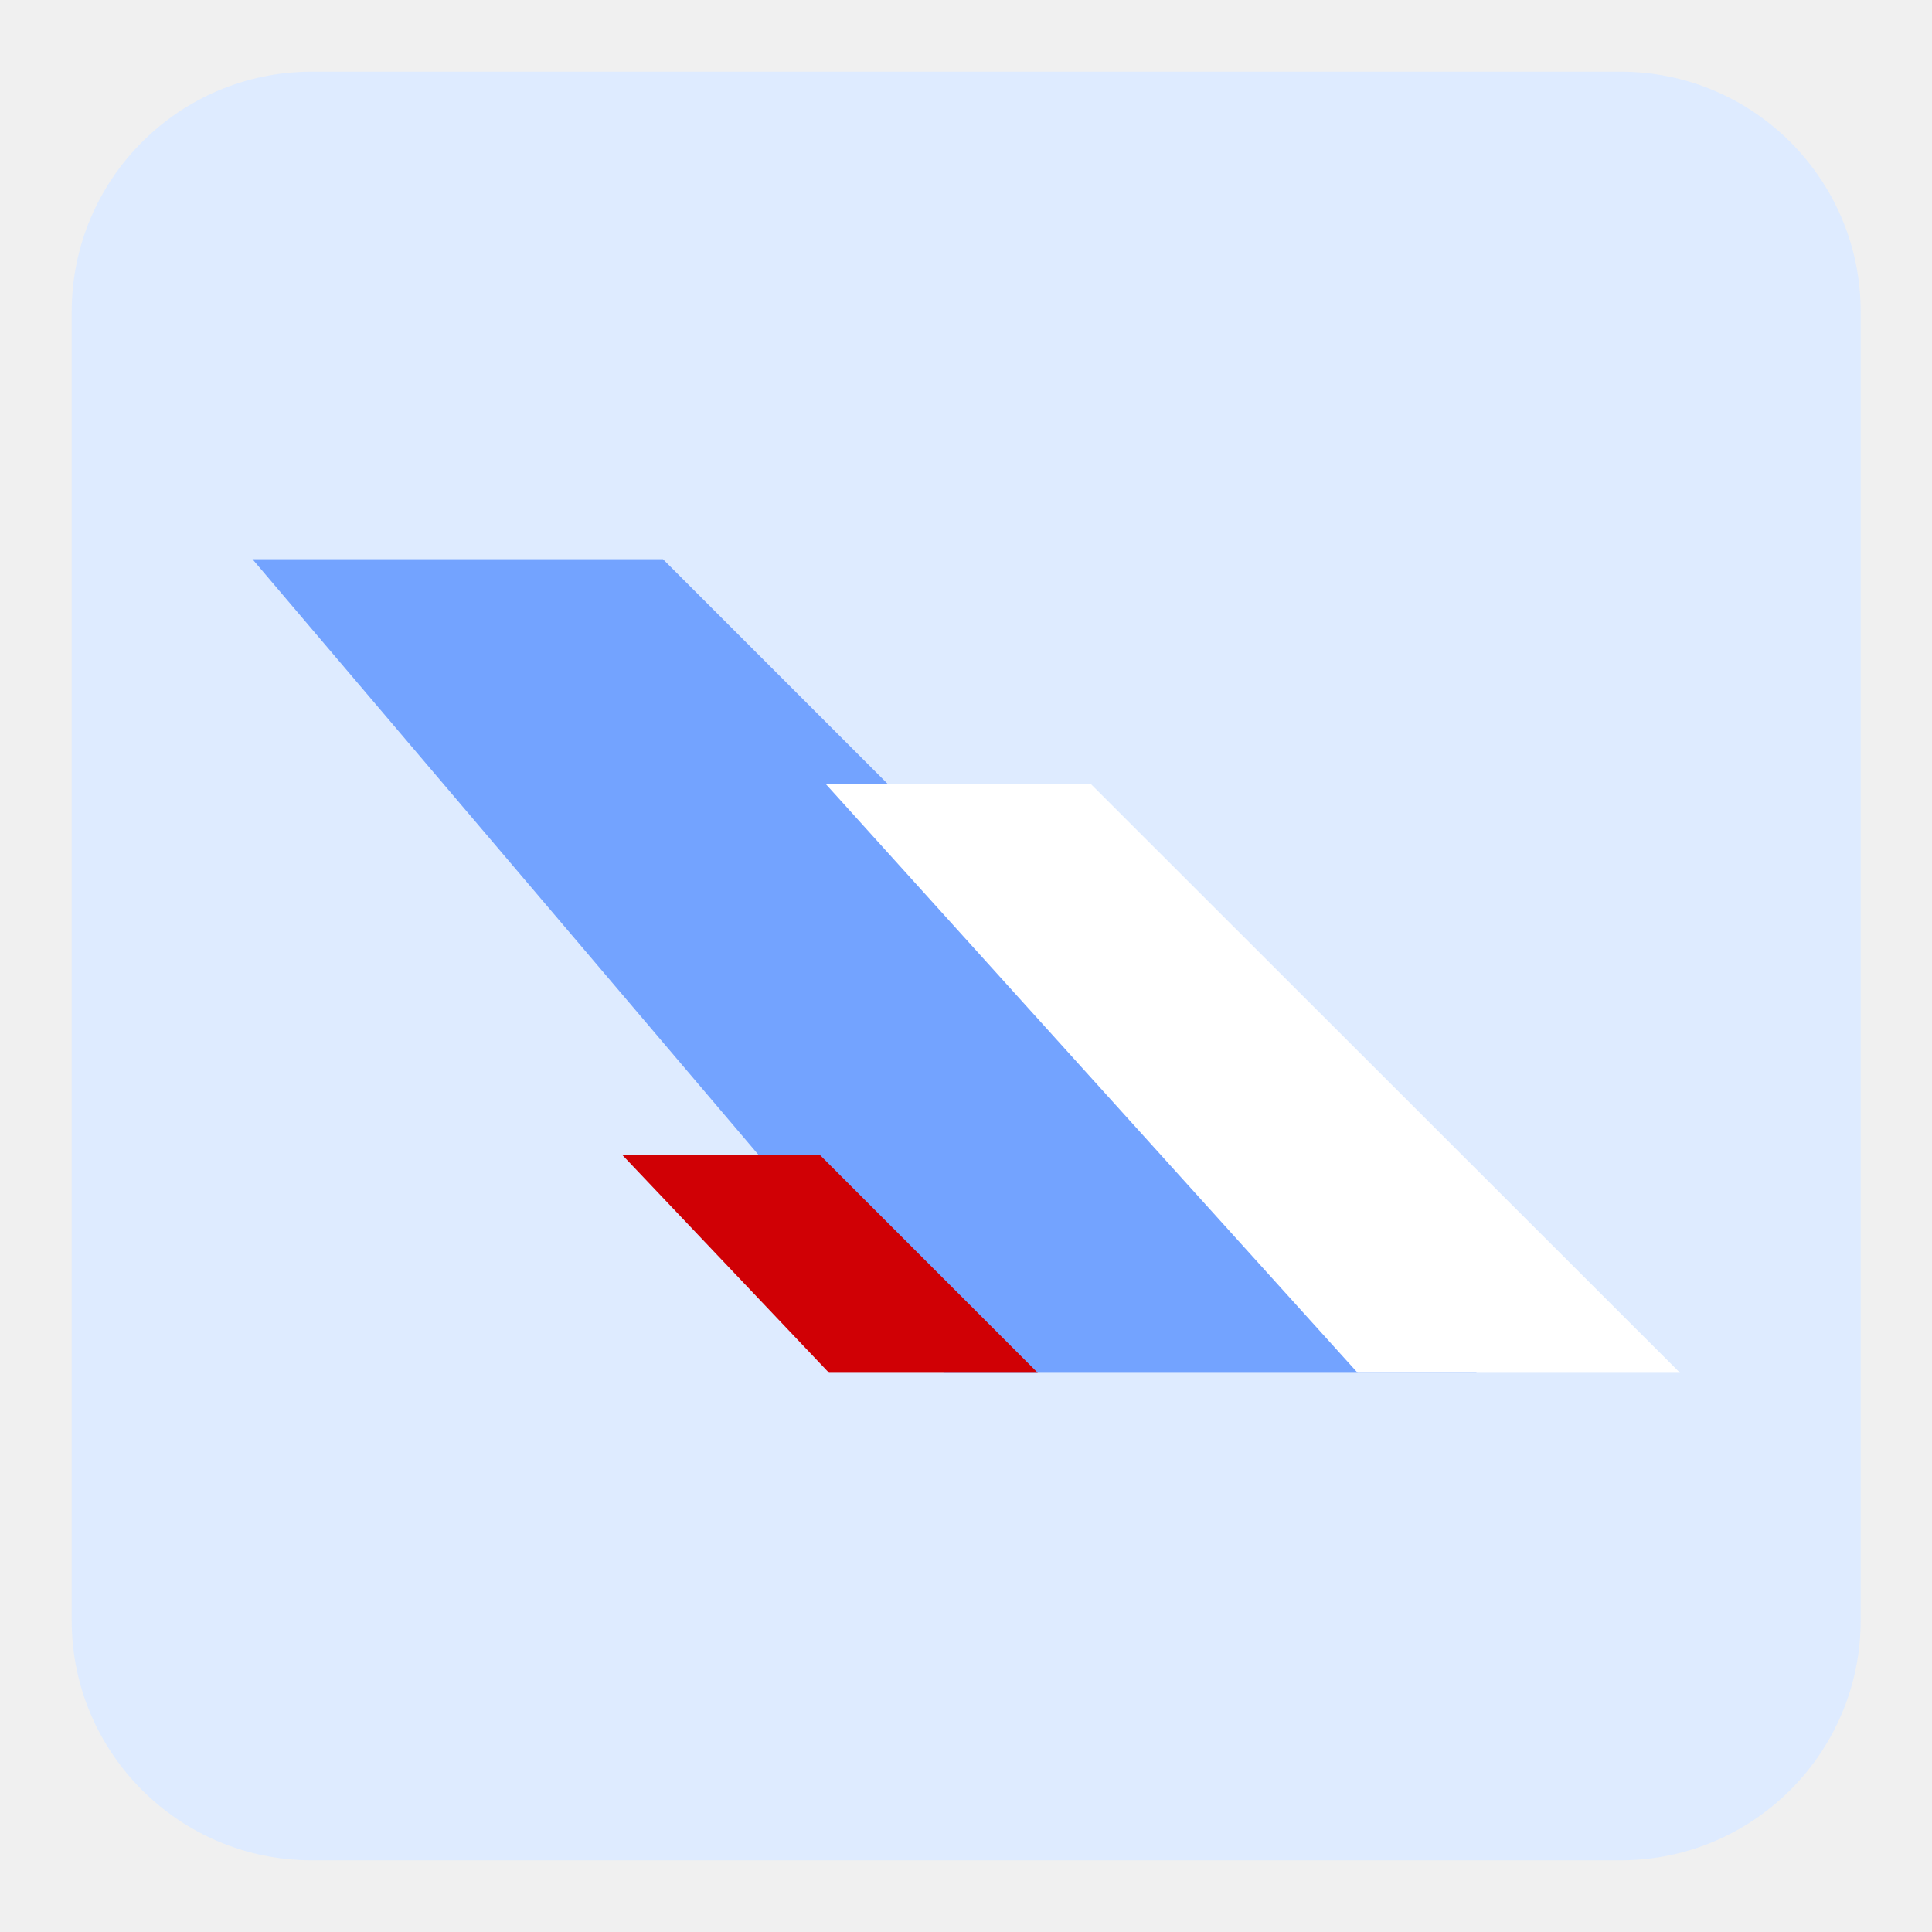
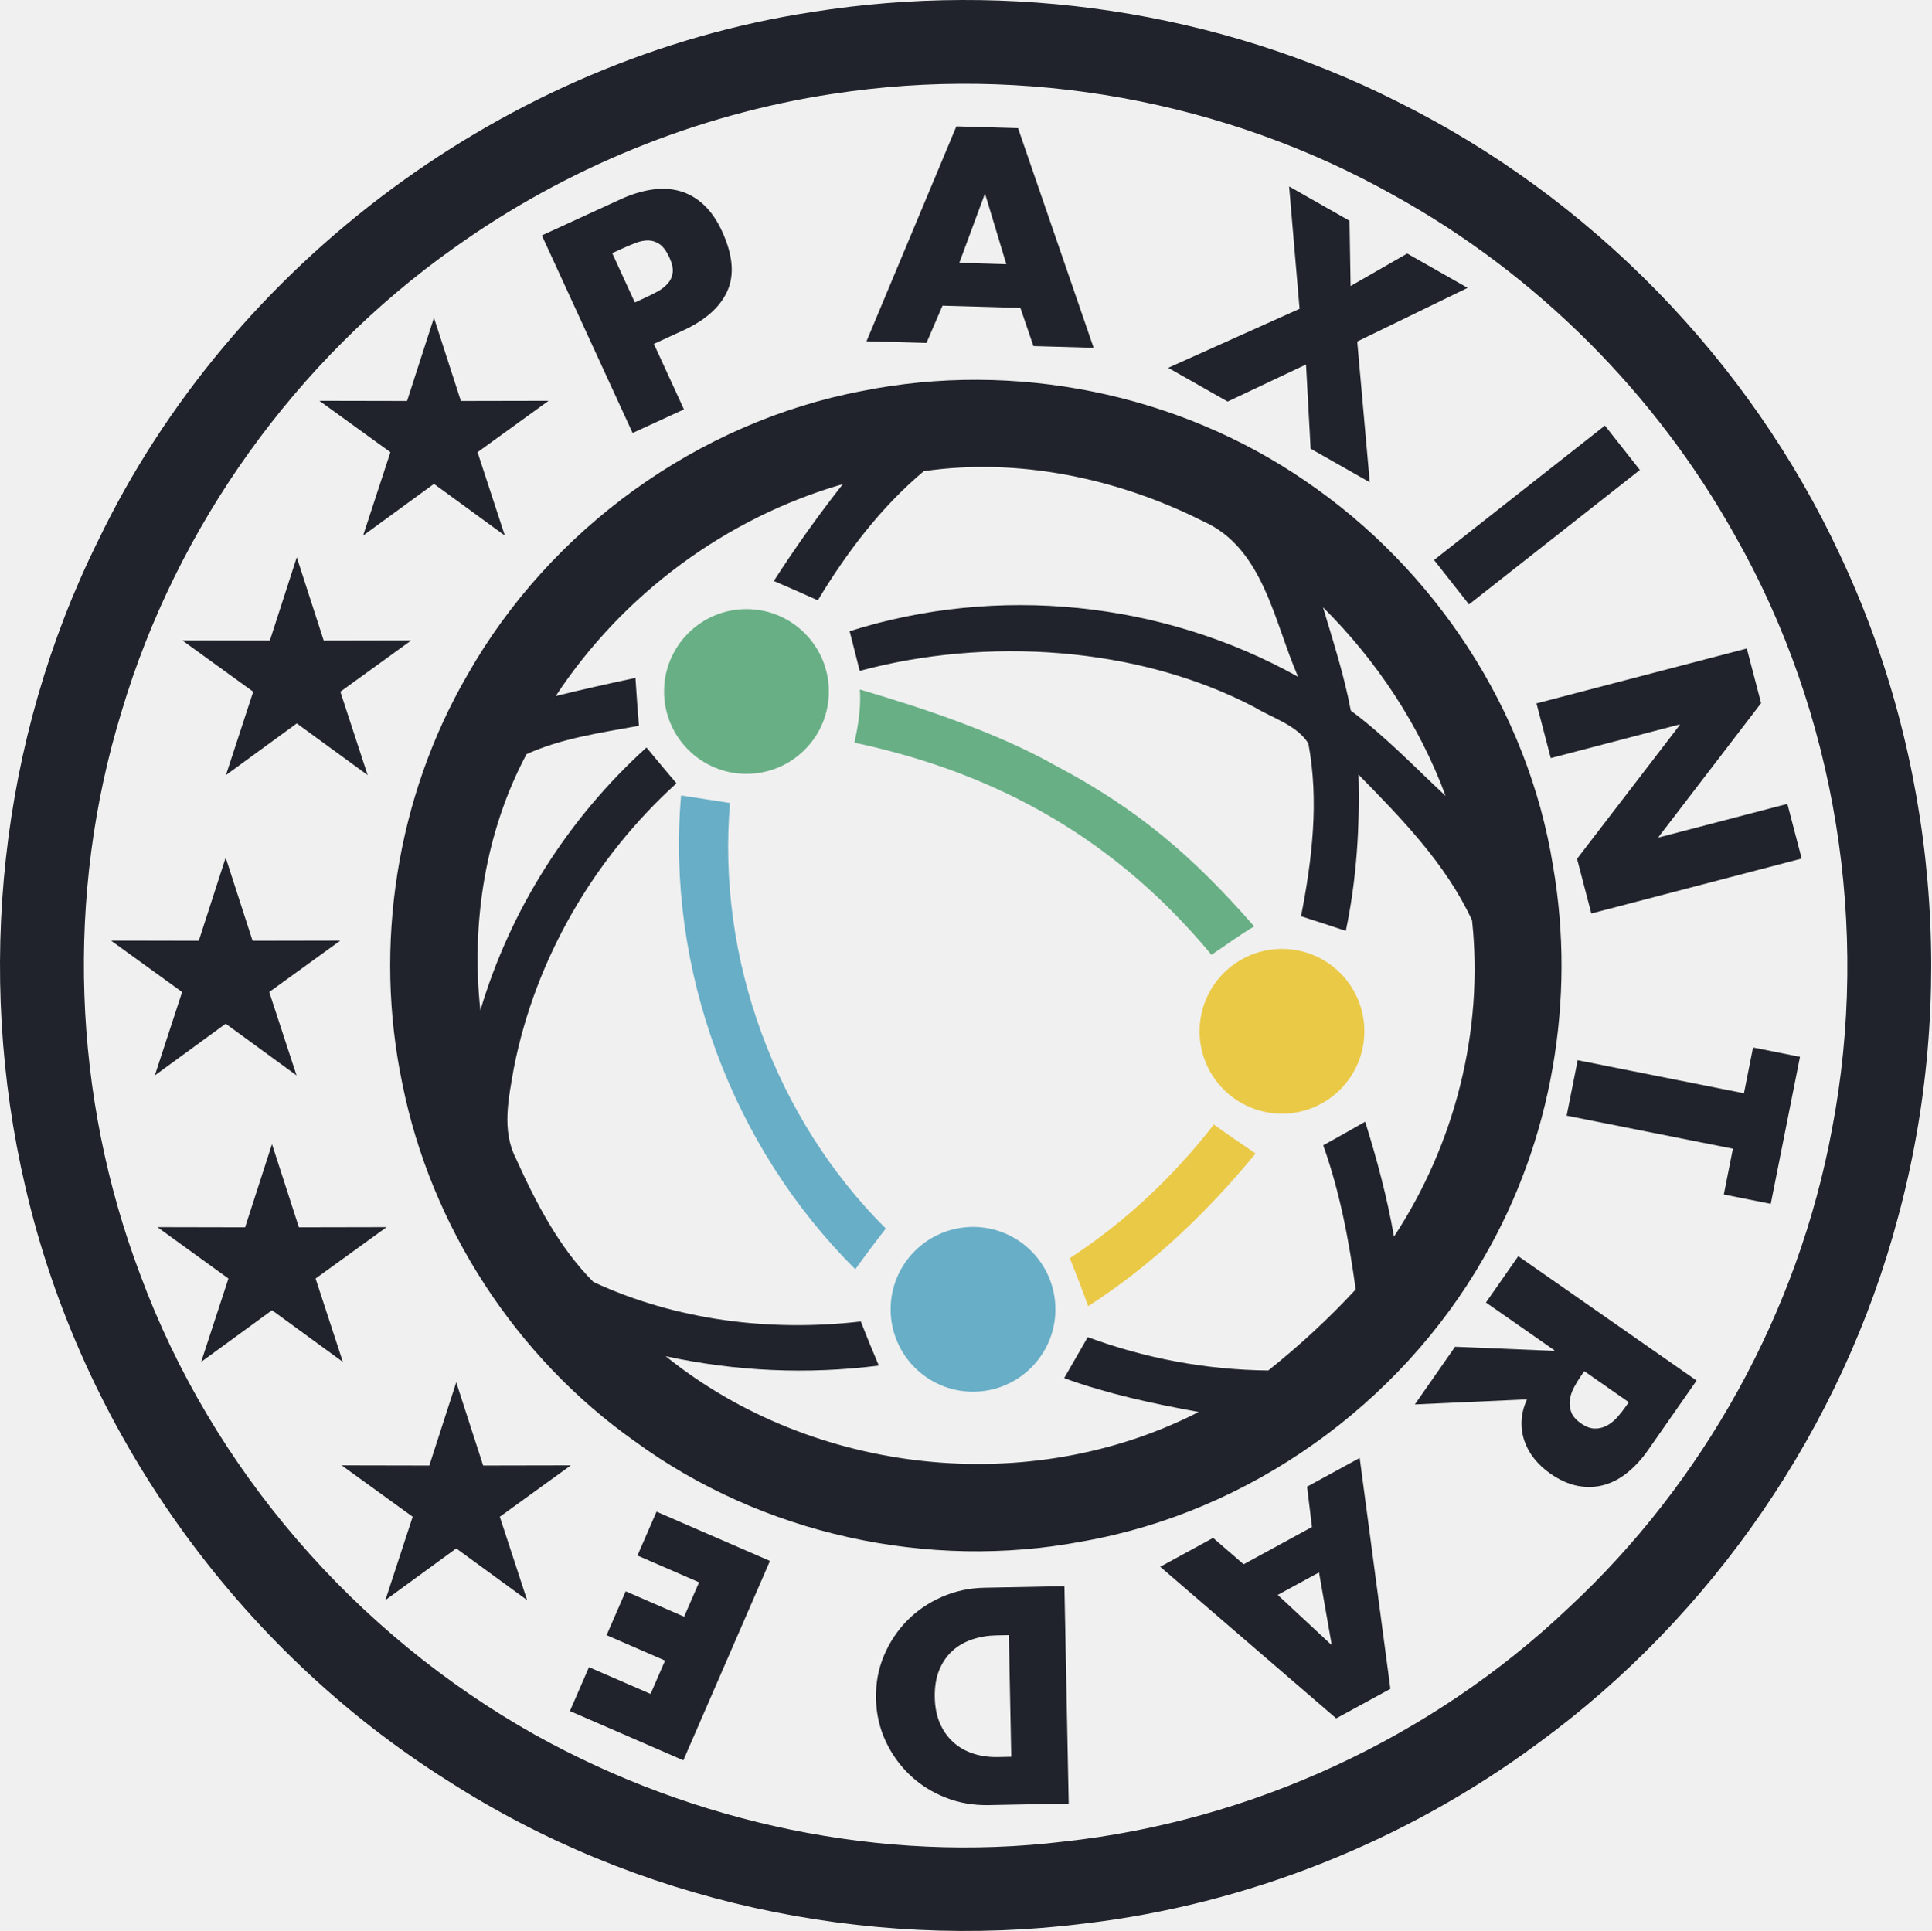
- <svg xmlns="http://www.w3.org/2000/svg" version="1.1" id="svg2985" x="0px" y="0px" viewBox="0 0 512 512" style="enable-background:new 0 0 512 512;" xml:space="preserve">
-   <style type="text/css">
- 	.st0{fill:#DEEBFF;}
- 	.st1{fill:#73A3FF;stroke:#73A3FF;stroke-miterlimit:10;}
- 	.st2{fill:#FFFFFF;stroke:#FFFFFF;stroke-miterlimit:10;}
- 	.st3{fill:#D00005;stroke:#D00005;stroke-miterlimit:10;}
- </style>
-   <g id="layer1" transform="translate(0,-540.3622)">
- </g>
-   <path class="st0" d="M82.6,493h346.9c35.1,0,63.6-28.5,63.6-63.6V82.6c0-35.1-28.5-63.6-63.6-63.6H82.6C47.5,19,19,47.5,19,82.6  v346.9C19,464.5,47.5,493,82.6,493z" />
+ <svg xmlns="http://www.w3.org/2000/svg" id="_Слой_1" data-name="Слой 1" viewBox="0 0 554.09 554.07">
+   <defs>
+     <style>
+       .cls-1 {
+         fill: #20232b;
+       }
+ 
+       .cls-1, .cls-2, .cls-3, .cls-4 {
+         stroke-width: 0px;
+       }
+ 
+       .cls-2 {
+         fill: #eac947;
+       }
+ 
+       .cls-3 {
+         fill: #68aec7;
+       }
+ 
+       .cls-4 {
+         fill: #68af85;
+       }
+     </style>
+   </defs>
  <g>
-     <polygon class="st1" points="68,148.7 175.5,148.7 390.1,363.3 250.3,363.3  " />
-     <polygon class="st2" points="219.9,208.2 288.8,208.2 444,363.3 360,363.3  " />
-     <polygon class="st3" points="166.1,306.6 217.1,306.6 273.8,363.3 219.9,363.3  " />
+     <circle class="cls-4" cx="214.17" cy="198.42" r="23.64" />
+     <circle class="cls-2" cx="367.81" cy="295.92" r="23.64" />
  </g>
+   <path class="cls-1" d="m232.95,3.47c56.82-9.07,116.47-.3,167.88,25.65,55.4,27.45,101.02,74.13,127.11,130.18,27.74,58.74,33.62,127.31,16.63,189.98-15.98,60.13-53.12,114.37-103.38,151.01-37.94,28.07-83.2,46.12-130.03,51.65-63.05,7.95-128.88-6.41-182.42-40.8-60.69-38.09-105.33-100.72-121.46-170.54C-7.15,278.87-.08,212.18,28.07,155.31,66.4,75.47,145.37,16.85,232.95,3.47Zm6,23.46c-39.03,5.91-76.55,21.24-108.64,44.17-45.38,32.15-79.54,79.77-95.43,133.08-16.16,52.56-14.09,110.36,5.41,161.74,20.53,55.52,61.63,102.91,113.19,131.86,45.8,25.5,99.6,36.93,151.75,30.64,53.74-5.85,105.39-29.69,144.66-66.92,39-36.16,66.01-85.12,75.73-137.45,11.05-57.73,1.21-119.34-27.89-170.48-22.72-40.66-56.85-74.84-97.62-97.41-48.49-27.33-106.16-37.73-161.14-29.22Z" />
+   <g>
+     <g>
+       <path class="cls-4" d="m302.76,219.64c-16.49-9.32-37.99-16.5-56.06-21.78l.08,1.57c.12,4.55-.65,9.17-1.63,13.68,41.63,8.83,75.31,28.15,102.43,60.86,4.14-2.72,7.99-5.66,12.27-8.14-17.64-20.15-33.28-33.63-57.09-46.19Z" />
+       <path class="cls-1" d="m374.53,138.02c-36.61-25.17-83.5-34.57-127.05-25.85-47.27,8.92-89.67,39.71-113.37,81.49-20.36,35.04-26.98,77.71-18.67,117.33,8.21,40.98,32.56,78.45,66.69,102.58,36.46,26.68,84.12,37.14,128.47,28.72,47.86-8.39,91.03-39.27,115.11-81.4,19.56-33.62,26.5-74.19,19.86-112.45-7.15-44.53-33.83-85.12-71.03-110.41Zm40.24,90.38c-8.92-8.33-17.37-17.2-27.21-24.49-1.89-10.08-5.05-19.85-7.98-29.66,15.39,15.3,27.66,33.8,35.19,54.16Zm-168.11-35.89c36.34-9.78,79.76-7.18,113.39,10.48,5.17,3.13,12.03,5.08,15.33,10.34,3.1,16.43,1.09,33.33-2.1,49.58,4.28,1.36,8.57,2.78,12.85,4.2,3.1-14.74,4.05-29.81,3.63-44.85,12.35,12.59,25.11,25.65,32.59,41.84,3.37,31.61-4.93,64.2-22.4,90.74-1.95-11.17-4.88-22.16-8.27-32.97-3.99,2.28-8.01,4.55-12.03,6.77,4.76,13.35,7.39,27.33,9.31,41.36-7.74,8.39-16.16,16.13-25.08,23.25-17.67-.18-35.22-3.43-51.79-9.57-2.25,3.93-4.49,7.83-6.77,11.76,12.5,4.55,25.53,7.33,38.59,9.72-48.46,24.82-110.56,18.11-152.93-16.01,20.09,4.37,40.77,5.29,61.16,2.69-1.8-4.2-3.52-8.42-5.17-12.65-25.94,3.01-52.92-.3-76.7-11.32-9.9-9.93-16.52-22.78-22.25-35.46-4.17-8.15-2.07-17.4-.59-25.94,6.15-31.35,23.02-60.27,46.65-81.7-2.9-3.4-5.76-6.85-8.6-10.28-22.4,20.27-39.06,46.48-47.66,75.43-2.69-24.94,1.39-51.29,13.24-73.51,10.16-4.61,21.39-6.15,32.26-8.15-.38-4.58-.71-9.16-1-13.74-7.65,1.63-15.28,3.34-22.87,5.2,19.21-29.19,48.78-51.11,82.37-60.81-7.03,8.95-13.65,18.23-19.8,27.8,4.23,1.8,8.42,3.66,12.62,5.55,8.27-13.71,18.08-26.71,30.4-37.05,27.27-3.96,55.67,2.04,80.19,14.39,17.34,7.71,20.33,28.98,27.21,44.61-38.85-21.72-86.25-26.53-128.67-13.09" />
+     </g>
+     <path class="cls-3" d="m195.42,228.26c4.67.71,9.37,1.45,14.03,2.16-3.84,44.61,12.97,90.5,44.7,122.11-2.98,3.81-5.91,7.71-8.75,11.67-35.46-35.22-54.31-86.13-49.99-135.94Z" />
+   </g>
+   <path class="cls-2" d="m306.93,361.01c15.87-10.31,29.72-23.4,41.34-38.32,3.93,2.81,7.95,5.55,11.97,8.3-13.83,16.84-29.66,32-48.01,43.79-1.71-4.64-3.46-9.22-5.29-13.77Z" />
+   <circle class="cls-3" cx="279.17" cy="375.7" r="23.64" />
+   <g>
+     <path class="cls-1" d="m155.46,67.56l22.55-10.36c3.06-1.4,6.02-2.32,8.88-2.76,2.86-.44,5.54-.32,8.04.36,2.5.68,4.78,1.96,6.87,3.86,2.08,1.9,3.87,4.47,5.37,7.73,3.08,6.72,3.6,12.4,1.55,17.04-2.05,4.65-6.31,8.45-12.78,11.42l-8.34,3.83,8.63,18.8-14.73,6.77-26.03-56.68Zm26.68,19.24l2.48-1.14c1.35-.62,2.64-1.26,3.86-1.91,1.22-.65,2.23-1.42,3.04-2.31.81-.89,1.3-1.93,1.47-3.13.18-1.2-.14-2.68-.94-4.44-.83-1.8-1.76-3.06-2.78-3.78-1.03-.71-2.12-1.07-3.28-1.09-1.16-.01-2.41.24-3.75.76-1.34.52-2.71,1.11-4.11,1.75l-2.48,1.14,6.49,14.13Z" />
+     <path class="cls-1" d="m270.42,87.71l-4.61,10.71-17.2-.49,25.78-61.66,17.7.51,21.69,63.03-17.28-.5-3.74-10.95-22.33-.64Zm12.26-31.93h-.17s-7.27,19.65-7.27,19.65l13.48.39-6.04-20.04Z" />
+     <path class="cls-1" d="m369.85,53.5l17.34,9.85.31,18.73,16.24-9.33,17.34,9.85-31.68,15.4,3.6,40.39-16.97-9.64-1.32-24.15-22.49,10.63-17.05-9.68,37.69-16.94-3-35.09Z" />
+     <path class="cls-1" d="m421.47,173.43l-10.03-12.74,49.03-38.57,10.03,12.74-49.03,38.57Z" />
+     <path class="cls-1" d="m501.18,186.08l4.1,15.69-29.4,38.37.04.16,36.9-9.63,4.1,15.69-60.35,15.76-4.1-15.69,29.48-38.4-.04-.16-36.98,9.66-4.1-15.69,60.36-15.76Z" />
+     <path class="cls-1" d="m449.49,320.12l3.16-15.9,47.71,9.49,2.61-13.14,13.47,2.68-8.39,42.19-13.47-2.68,2.61-13.14-47.71-9.49Z" />
+     <path class="cls-1" d="m405.93,403l11.55-16.56,28.43,1.18.1-.14-19.68-13.73,9.28-13.3,51.16,35.69-13.87,19.88c-1.77,2.53-3.71,4.67-5.84,6.42-2.13,1.75-4.38,2.96-6.78,3.64-2.39.68-4.9.78-7.52.3-2.62-.49-5.29-1.67-8-3.57-1.76-1.23-3.28-2.65-4.56-4.24-1.28-1.6-2.22-3.32-2.85-5.16-.62-1.85-.89-3.79-.79-5.8.1-2.02.62-4.05,1.56-6.07l-32.18,1.45Zm48.62-9.55l-.9,1.29c-.76,1.08-1.45,2.22-2.07,3.4-.62,1.18-1.02,2.37-1.18,3.57-.16,1.19-.02,2.37.42,3.52.44,1.15,1.36,2.21,2.77,3.19,1.4.98,2.72,1.47,3.95,1.49,1.23.02,2.38-.25,3.45-.82s2.05-1.34,2.94-2.33c.89-.99,1.72-2.03,2.48-3.12l.9-1.29-12.76-8.9Z" />
+     <path class="cls-1" d="m376.42,438.16l-1.41-11.57,15.1-8.24,8.81,66.25-15.55,8.48-50.49-43.51,15.18-8.28,8.75,7.57,19.61-10.7Zm5.5,33.75l.14-.08-3.62-20.64-11.84,6.46,15.32,14.26Z" />
+     <path class="cls-1" d="m306.61,517.51l-22.99.45c-4.36.08-8.47-.63-12.33-2.16-3.86-1.52-7.26-3.66-10.18-6.42-2.92-2.76-5.26-6.02-7.02-9.79-1.75-3.77-2.68-7.84-2.76-12.19-.09-4.41.67-8.52,2.28-12.33,1.61-3.81,3.82-7.15,6.63-10.02,2.81-2.87,6.14-5.14,9.96-6.82,3.83-1.68,7.89-2.56,12.2-2.64l22.99-.45,1.23,62.37Zm-17.17-48.32l-3.64.07c-2.43.05-4.72.44-6.89,1.17-2.16.73-4.05,1.81-5.64,3.25-1.6,1.44-2.86,3.27-3.78,5.49-.92,2.22-1.35,4.85-1.29,7.89.05,2.81.55,5.29,1.47,7.42.92,2.13,2.19,3.93,3.79,5.39s3.5,2.55,5.69,3.28c2.2.73,4.59,1.07,7.18,1.02l3.81-.08-.69-34.9Z" />
+     <path class="cls-1" d="m186.66,486.05l4.15-9.56-16.77-7.29,5.47-12.59,16.77,7.29,4.29-9.87-17.68-7.68,5.47-12.59,32.55,14.14-24.85,57.21-32.55-14.14,5.47-12.59,17.68,7.68Z" />
+   </g>
+   <path class="cls-1" d="m64.73,246.03c2.6,7.97,5.15,15.95,7.74,23.93,8.39-.03,16.77-.03,25.16-.05-6.79,4.92-13.59,9.84-20.38,14.75,2.61,7.97,5.21,15.95,7.83,23.92-6.78-4.94-13.56-9.89-20.33-14.83-6.78,4.95-13.55,9.89-20.33,14.83,2.62-7.97,5.22-15.95,7.83-23.92-6.79-4.92-13.59-9.83-20.38-14.75,8.39.02,16.77.03,25.16.05,2.58-7.97,5.15-15.95,7.73-23.92Z" />
+   <path class="cls-1" d="m78.02,328.24c2.6,7.97,5.15,15.95,7.74,23.93,8.39-.03,16.77-.03,25.16-.05-6.79,4.92-13.59,9.84-20.38,14.75,2.61,7.97,5.21,15.95,7.83,23.92-6.78-4.94-13.56-9.89-20.33-14.83-6.78,4.95-13.55,9.89-20.33,14.83,2.62-7.97,5.22-15.95,7.83-23.92-6.79-4.92-13.59-9.83-20.38-14.75,8.39.02,16.77.03,25.16.05,2.58-7.97,5.15-15.95,7.73-23.92Z" />
+   <path class="cls-1" d="m130.88,396.59c2.6,7.97,5.15,15.95,7.74,23.93,8.39-.03,16.77-.03,25.16-.05-6.79,4.92-13.59,9.84-20.38,14.75,2.61,7.97,5.21,15.95,7.83,23.92-6.78-4.94-13.56-9.89-20.33-14.83-6.78,4.95-13.55,9.89-20.33,14.83,2.62-7.97,5.22-15.95,7.83-23.92-6.79-4.92-13.59-9.83-20.38-14.75,8.39.02,16.77.03,25.16.05,2.58-7.97,5.15-15.95,7.73-23.92Z" />
+   <path class="cls-1" d="m85.13,159.86c2.6,7.97,5.15,15.95,7.74,23.93,8.39-.03,16.77-.03,25.16-.05-6.74,4.88-12.69,9.19-20.38,14.75,2.61,7.97,5.21,15.95,7.83,23.92-6.78-4.94-13.56-9.89-20.33-14.83-6.78,4.95-13.55,9.89-20.33,14.83,2.62-7.97,5.22-15.95,7.83-23.92-6.79-4.92-13.59-9.83-20.38-14.75,8.39.02,16.77.03,25.16.05,2.58-7.97,5.15-15.95,7.73-23.92Z" />
+   <path class="cls-1" d="m124.49,91.13c2.6,7.97,5.15,15.95,7.74,23.93,8.39-.03,16.77-.03,25.16-.05-6.79,4.92-13.59,9.84-20.38,14.75,2.61,7.97,5.21,15.95,7.83,23.92-6.78-4.94-13.56-9.89-20.33-14.83-6.78,4.95-13.55,9.89-20.33,14.83,2.62-7.97,5.22-15.95,7.83-23.92-6.79-4.92-13.59-9.83-20.38-14.75,8.39.02,16.77.03,25.16.05,2.58-7.97,5.15-15.95,7.73-23.92Z" />
</svg>
